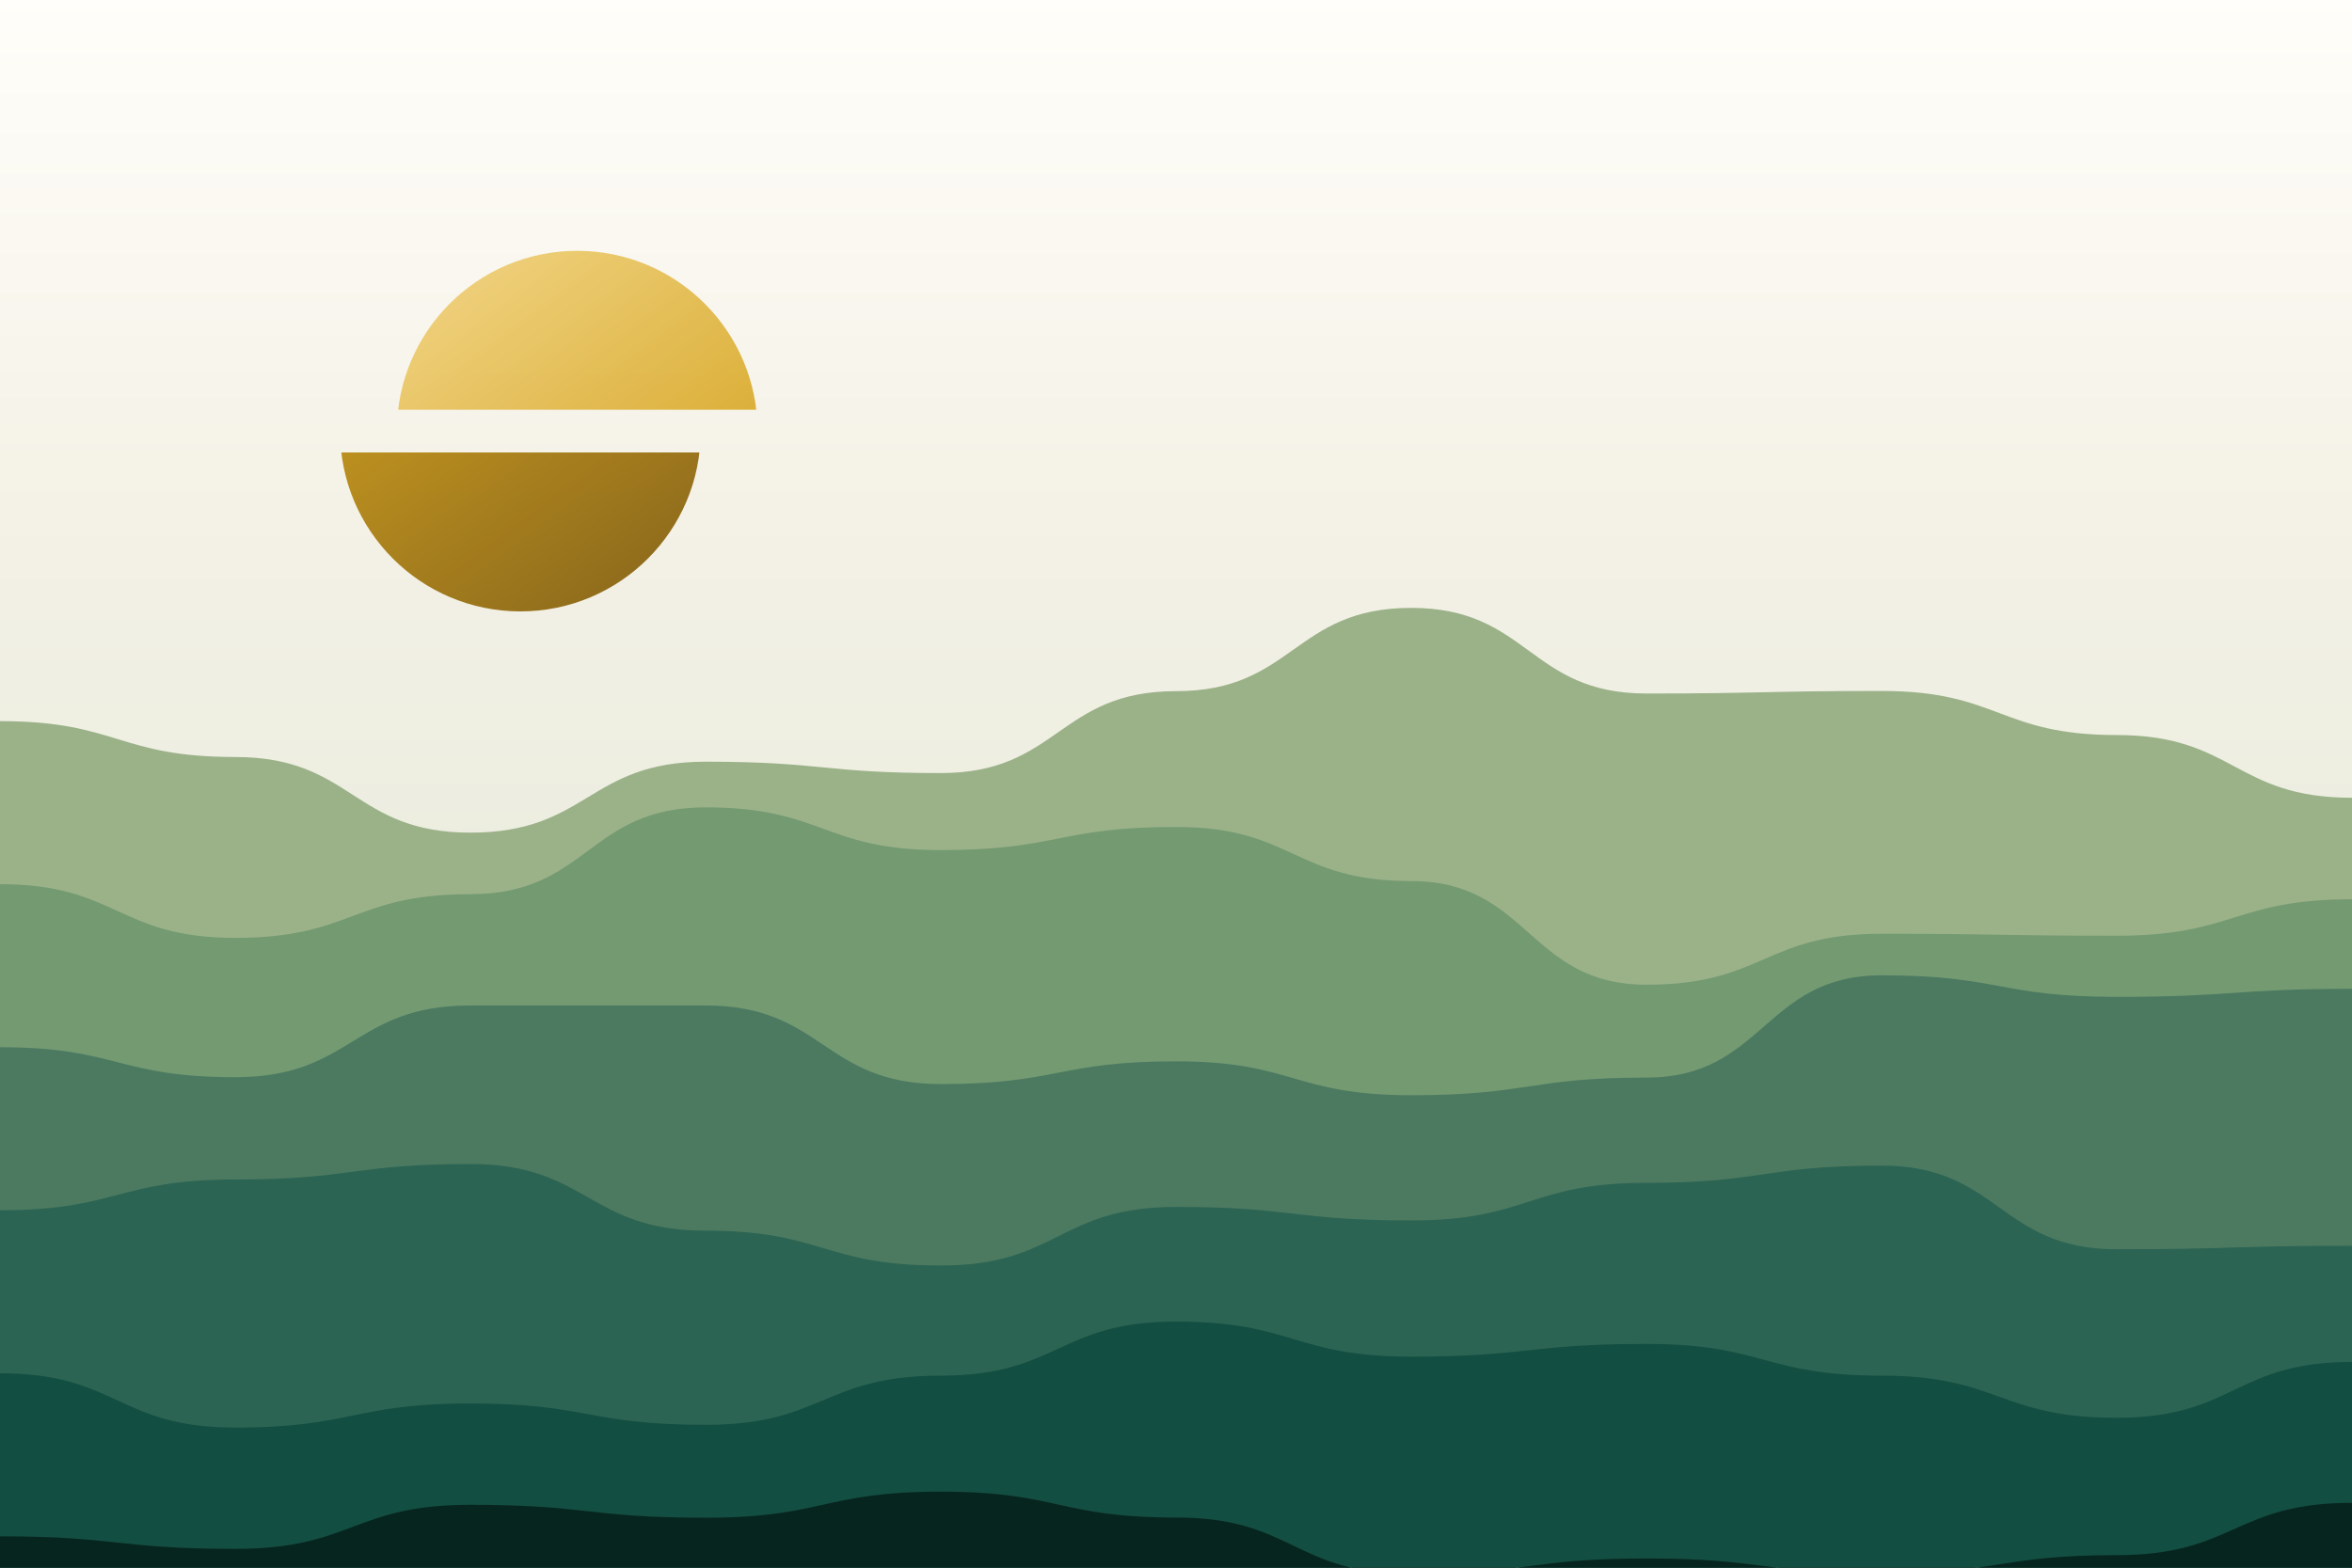
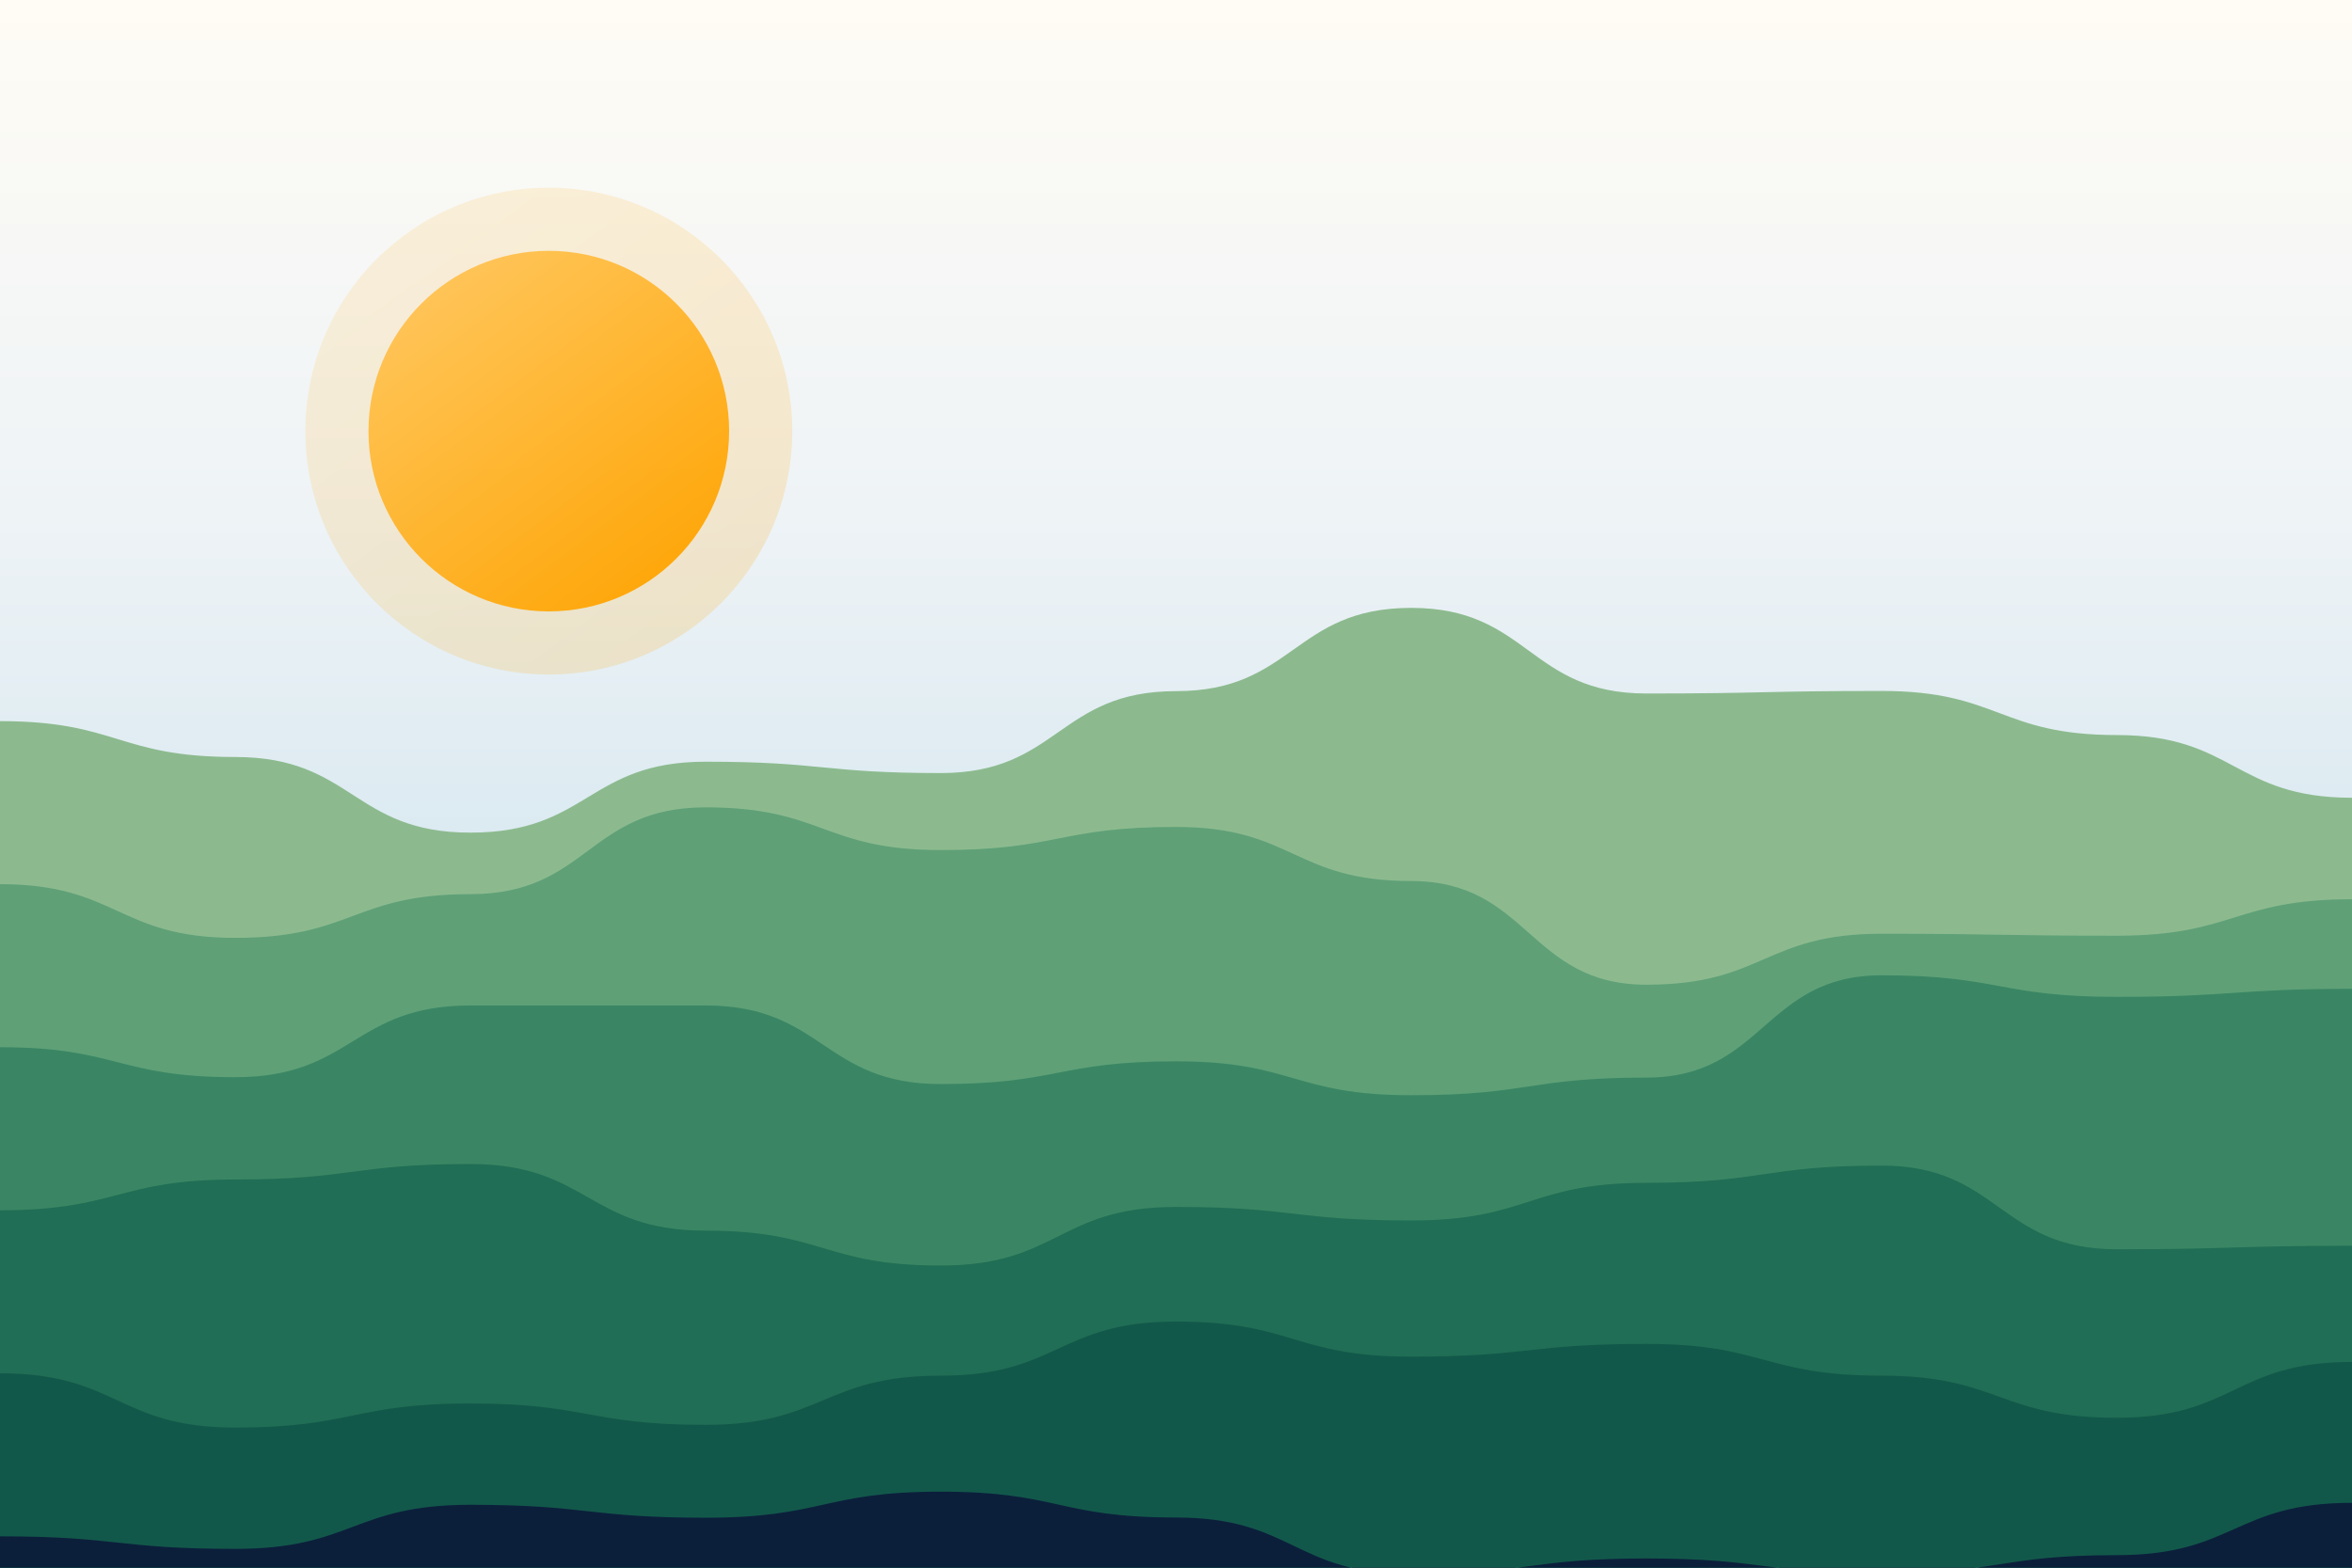
<svg xmlns="http://www.w3.org/2000/svg" viewBox="0 0 1200 800" width="1200" height="800" role="img">
  <defs>
    <linearGradient id="sky" x1="0" y1="0" x2="0" y2="1">
-       <stop offset="0.00" stop-color="#FFFEFA" />
-       <stop offset="0.33" stop-color="#F4F1E6" />
-       <stop offset="0.67" stop-color="#E7EBDC" />
-       <stop offset="1.00" stop-color="#D6E0CB" />
+       <stop offset="0.00" stop-color="#FFFCF5" />
+       <stop offset="0.33" stop-color="#EEF3F6" />
+       <stop offset="0.67" stop-color="#CFE4EE" />
+       <stop offset="1.00" stop-color="#A9D0E3" />
    </linearGradient>
    <linearGradient id="sunL" x1="0" y1="0" x2="0.75" y2="1">
-       <stop offset="0" stop-color="#F2D484" />
-       <stop offset="1" stop-color="#D2A017" />
+       <stop offset="0" stop-color="#FFC861" />
+       <stop offset="1" stop-color="#FFA400" />
    </linearGradient>
    <linearGradient id="sunD" x1="0" y1="0" x2="0.75" y2="1">
-       <stop offset="0" stop-color="#D2A017" />
+       <stop offset="0" stop-color="#FFA400" />
      <stop offset="1" stop-color="#8A6512" />
    </linearGradient>
    <clipPath id="ct">
      <rect x="0" y="0" width="1200" height="209.1" />
    </clipPath>
    <clipPath id="cb">
      <rect x="0" y="230.9" width="1200" height="800" />
    </clipPath>
  </defs>
  <rect width="1200" height="800" fill="url(#sky)" />
-   <g clip-path="url(#ct)">
-     <circle cx="294.5" cy="220" r="92" fill="url(#sunL)" opacity=".95" />
-   </g>
-   <g clip-path="url(#cb)">
-     <circle cx="265.5" cy="220" r="92" fill="url(#sunD)" opacity=".95" />
-   </g>
-   <path d="M0 368 C60 368 60 386.3 120 386.3 C180 386.3 180 424.9 240 424.9 C300 424.9 300 388.7 360 388.7 C420 388.7 420 394.5 480 394.5 C540 394.5 540 352.7 600 352.7 C660 352.7 660 310.2 720 310.2 C780 310.2 780 353.9 840 353.9 C900 353.9 900 352.6 960 352.6 C1020 352.6 1020 375.1 1080 375.1 C1140 375.1 1140 407.1 1200 407.1 L1200 800 L0 800 Z" fill="#9BB289" opacity="1" />
-   <path d="M0 451.2 C60 451.2 60 478.6 120 478.6 C180 478.6 180 456.3 240 456.3 C300 456.3 300 412 360 412 C420 412 420 433.8 480 433.8 C540 433.8 540 422 600 422 C660 422 660 449.6 720 449.6 C780 449.6 780 502.5 840 502.5 C900 502.5 900 476.5 960 476.5 C1020 476.5 1020 477.5 1080 477.5 C1140 477.5 1140 458.9 1200 458.9 L1200 800 L0 800 Z" fill="#749A72" opacity="1" />
-   <path d="M0 534.4 C60 534.4 60 549.7 120 549.7 C180 549.7 180 513.1 240 513.1 C300 513.1 300 513.1 360 513.1 C420 513.1 420 553.2 480 553.2 C540 553.2 540 541.6 600 541.6 C660 541.6 660 558.9 720 558.9 C780 558.9 780 549.9 840 549.9 C900 549.9 900 497.7 960 497.7 C1020 497.7 1020 508.7 1080 508.7 C1140 508.7 1140 504.6 1200 504.6 L1200 800 L0 800 Z" fill="#4C7A61" opacity="1" />
-   <path d="M0 617.6 C60 617.6 60 601.9 120 601.9 C180 601.9 180 594 240 594 C300 594 300 628 360 628 C420 628 420 645.8 480 645.8 C540 645.8 540 615.9 600 615.9 C660 615.9 660 622.8 720 622.8 C780 622.8 780 603.6 840 603.6 C900 603.6 900 594.8 960 594.8 C1020 594.8 1020 637.5 1080 637.5 C1140 637.5 1140 635.7 1200 635.7 L1200 800 L0 800 Z" fill="#2C6453" opacity="1" />
-   <path d="M0 700.8 C60 700.8 60 728.5 120 728.5 C180 728.5 180 716.2 240 716.2 C300 716.2 300 727.1 360 727.1 C420 727.1 420 702 480 702 C540 702 540 674.4 600 674.4 C660 674.4 660 692.3 720 692.3 C780 692.3 780 685.8 840 685.8 C900 685.8 900 702 960 702 C1020 702 1020 723.5 1080 723.5 C1140 723.5 1140 695 1200 695 L1200 800 L0 800 Z" fill="#134E42" opacity="1" />
-   <path d="M0 784 C60 784 60 790.4 120 790.4 C180 790.4 180 767.9 240 767.9 C300 767.9 300 774.5 360 774.5 C420 774.5 420 761.2 480 761.2 C540 761.2 540 774.4 600 774.4 C660 774.4 660 803.2 720 803.2 C780 803.2 780 795.3 840 795.3 C900 795.3 900 803 960 803 C1020 803 1020 793.6 1080 793.6 C1140 793.6 1140 766.9 1200 766.9 L1200 800 L0 800 Z" fill="#07251F" opacity="1" />
+   <circle cx="280" cy="220" r="124.2" fill="url(#sunL)" opacity=".18" />
+   <circle cx="280" cy="220" r="92" fill="url(#sunL)" opacity=".96" />
+   <path d="M0 368 C60 368 60 386.3 120 386.3 C180 386.3 180 424.9 240 424.9 C300 424.9 300 388.7 360 388.7 C420 388.7 420 394.5 480 394.5 C540 394.5 540 352.7 600 352.7 C660 352.7 660 310.2 720 310.2 C780 310.2 780 353.9 840 353.9 C900 353.9 900 352.6 960 352.6 C1020 352.6 1020 375.1 1080 375.1 C1140 375.1 1140 407.1 1200 407.1 L1200 800 L0 800 Z" fill="#8CBA8E" opacity="1" />
+   <path d="M0 451.2 C60 451.2 60 478.6 120 478.6 C180 478.6 180 456.3 240 456.3 C300 456.3 300 412 360 412 C420 412 420 433.8 480 433.8 C540 433.8 540 422 600 422 C660 422 660 449.6 720 449.6 C780 449.6 780 502.5 840 502.5 C900 502.5 900 476.5 960 476.5 C1020 476.5 1020 477.5 1080 477.5 C1140 477.5 1140 458.9 1200 458.9 L1200 800 L0 800 Z" fill="#5FA077" opacity="1" />
+   <path d="M0 534.4 C60 534.4 60 549.7 120 549.7 C180 549.7 180 513.1 240 513.1 C300 513.1 300 513.1 360 513.1 C420 513.1 420 553.2 480 553.2 C540 553.2 540 541.6 600 541.6 C660 541.6 660 558.9 720 558.9 C780 558.9 780 549.9 840 549.9 C900 549.9 900 497.7 960 497.7 C1020 497.7 1020 508.7 1080 508.7 C1140 508.7 1140 504.6 1200 504.6 L1200 800 L0 800 Z" fill="#3A8664" opacity="1" />
+   <path d="M0 617.6 C60 617.6 60 601.9 120 601.9 C180 601.9 180 594 240 594 C300 594 300 628 360 628 C420 628 420 645.8 480 645.8 C540 645.8 540 615.9 600 615.9 C660 615.9 660 622.8 720 622.8 C780 622.8 780 603.6 840 603.6 C900 603.6 900 594.8 960 594.8 C1020 594.8 1020 637.5 1080 637.5 C1140 637.5 1140 635.7 1200 635.7 L1200 800 L0 800 Z" fill="#206E55" opacity="1" />
+   <path d="M0 700.8 C60 700.8 60 728.5 120 728.5 C180 728.5 180 716.2 240 716.2 C300 716.2 300 727.1 360 727.1 C420 727.1 420 702 480 702 C540 702 540 674.4 600 674.4 C660 674.4 660 692.3 720 692.3 C780 692.3 780 685.8 840 685.8 C900 685.8 900 702 960 702 C1020 702 1020 723.5 1080 723.5 C1140 723.5 1140 695 1200 695 L1200 800 L0 800 Z" fill="#12584A" opacity="1" />
+   <path d="M0 784 C60 784 60 790.4 120 790.4 C180 790.4 180 767.9 240 767.9 C300 767.9 300 774.5 360 774.5 C420 774.5 420 761.2 480 761.2 C540 761.2 540 774.4 600 774.4 C660 774.4 660 803.2 720 803.2 C780 803.2 780 795.3 840 795.3 C900 795.3 900 803 960 803 C1020 803 1020 793.6 1080 793.6 C1140 793.6 1140 766.9 1200 766.9 L1200 800 L0 800 Z" fill="#0B1F3B" opacity="1" />
</svg>
